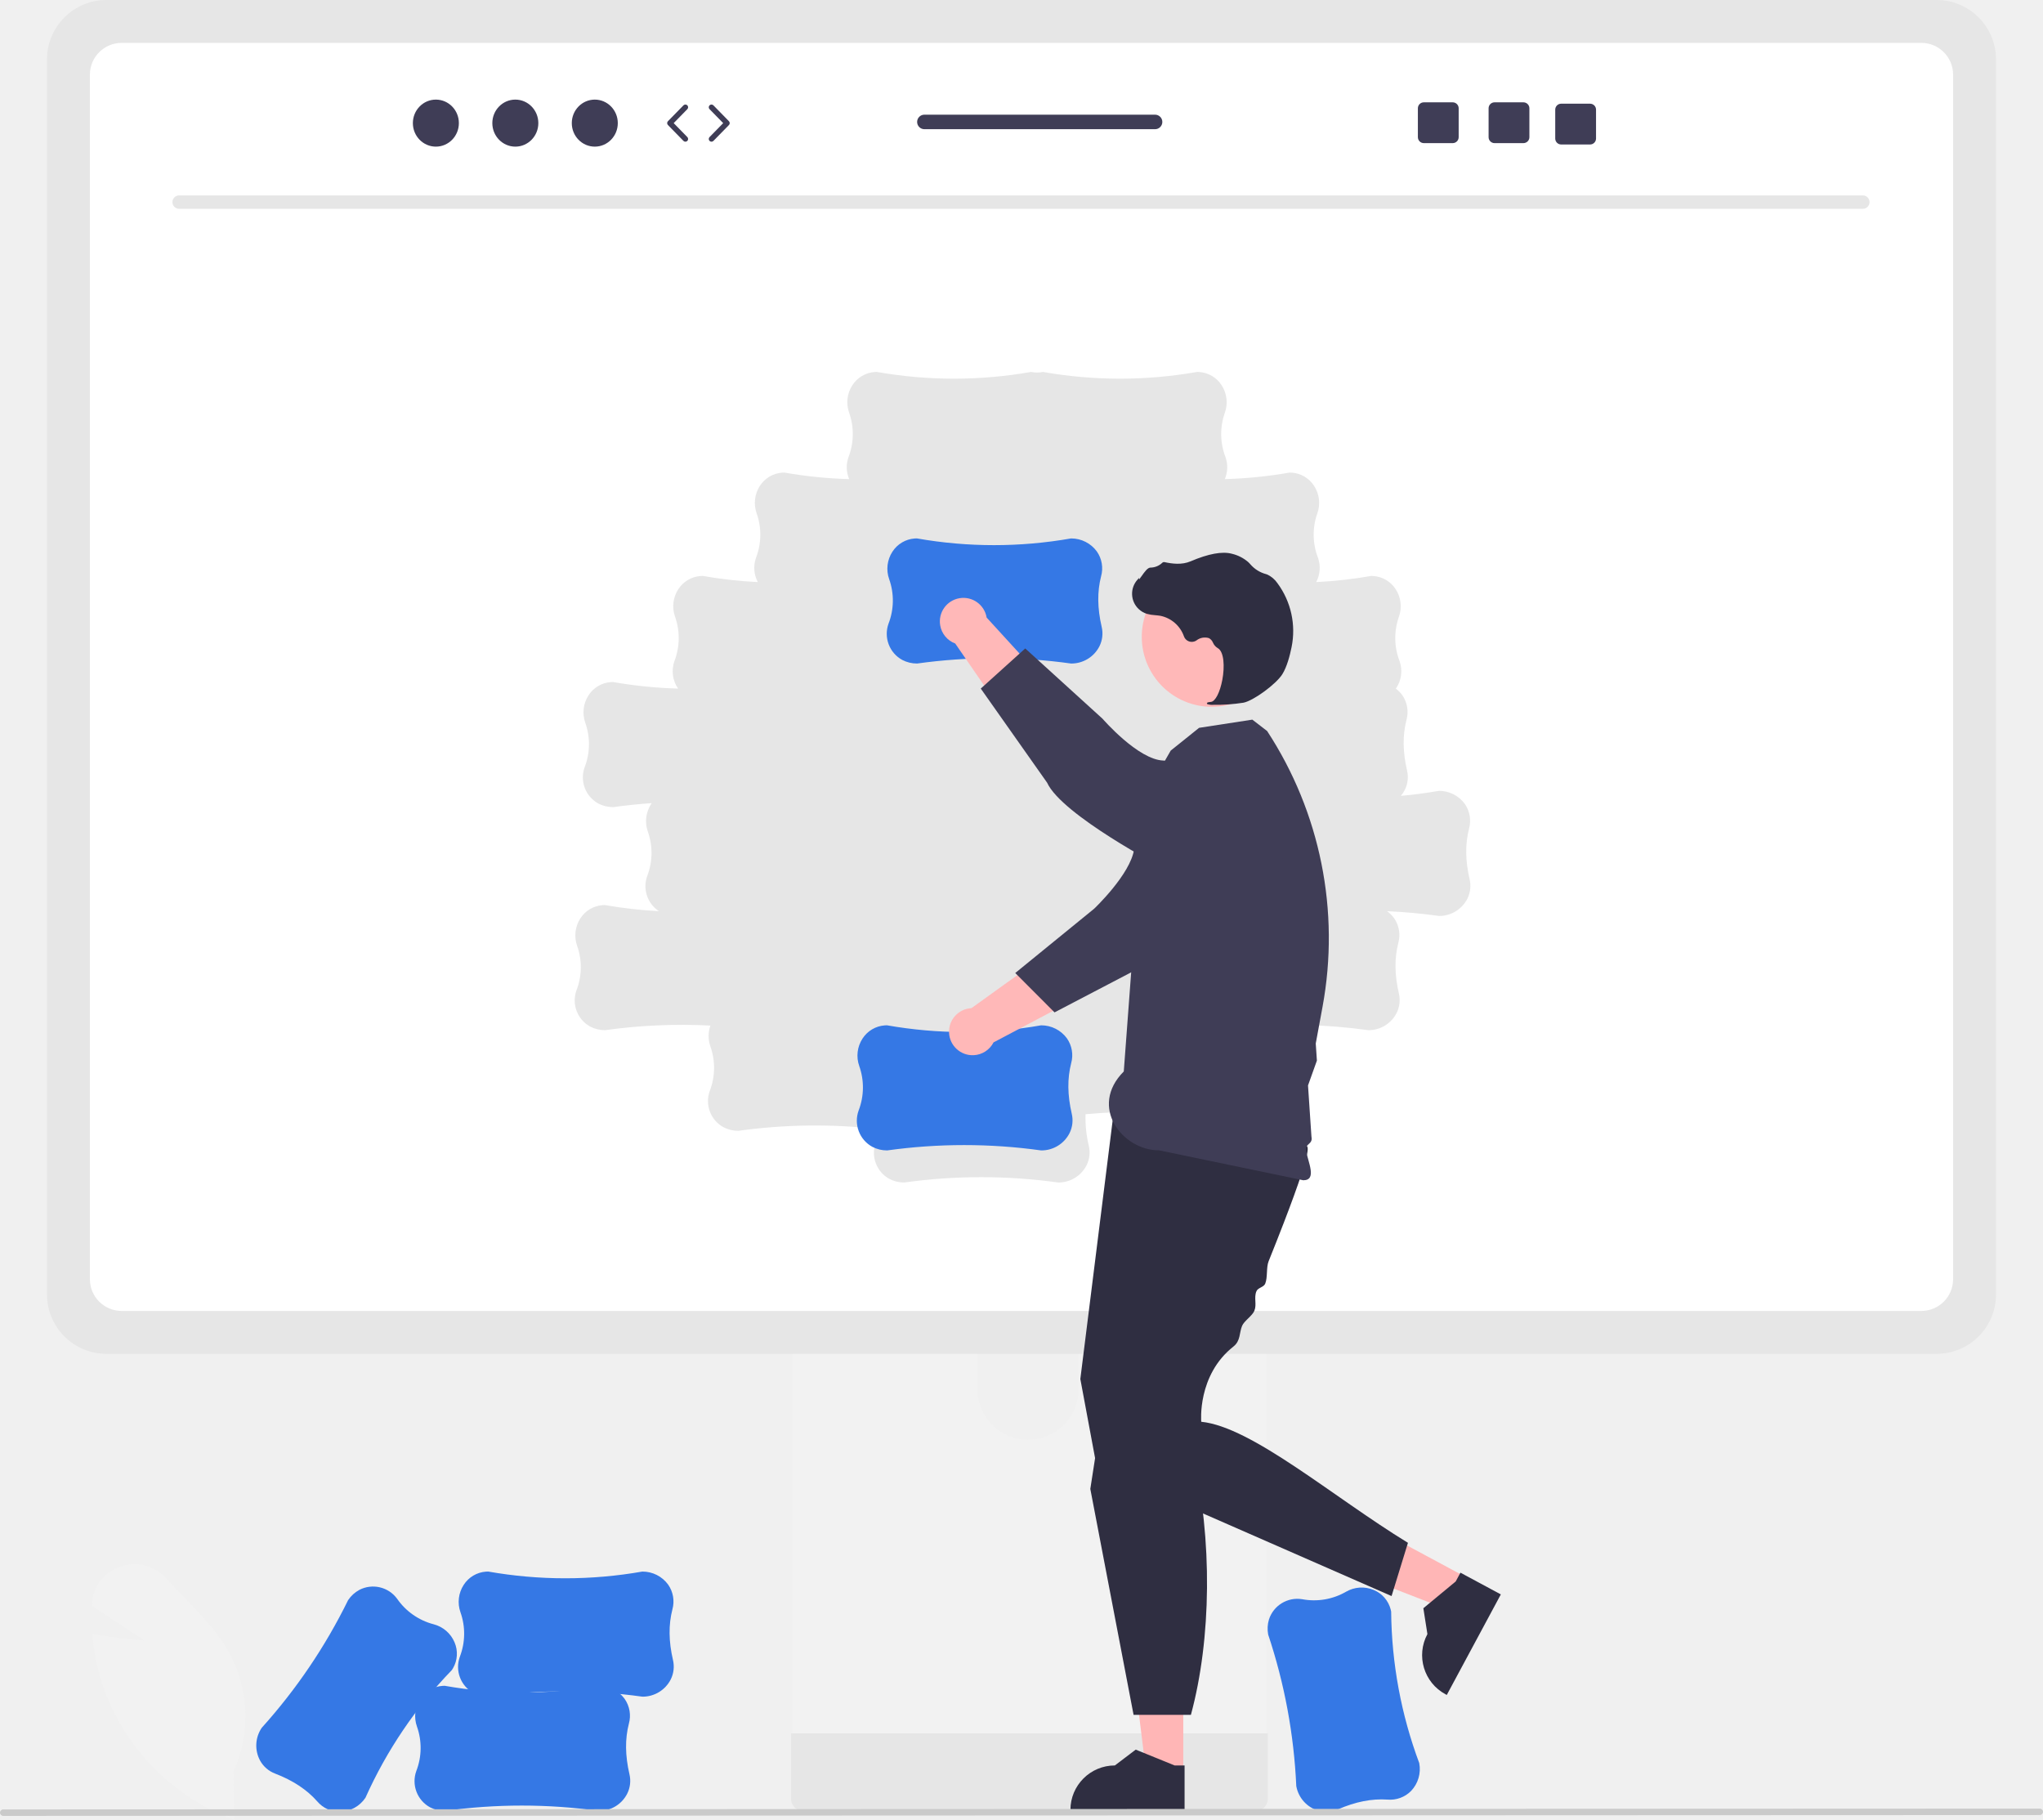
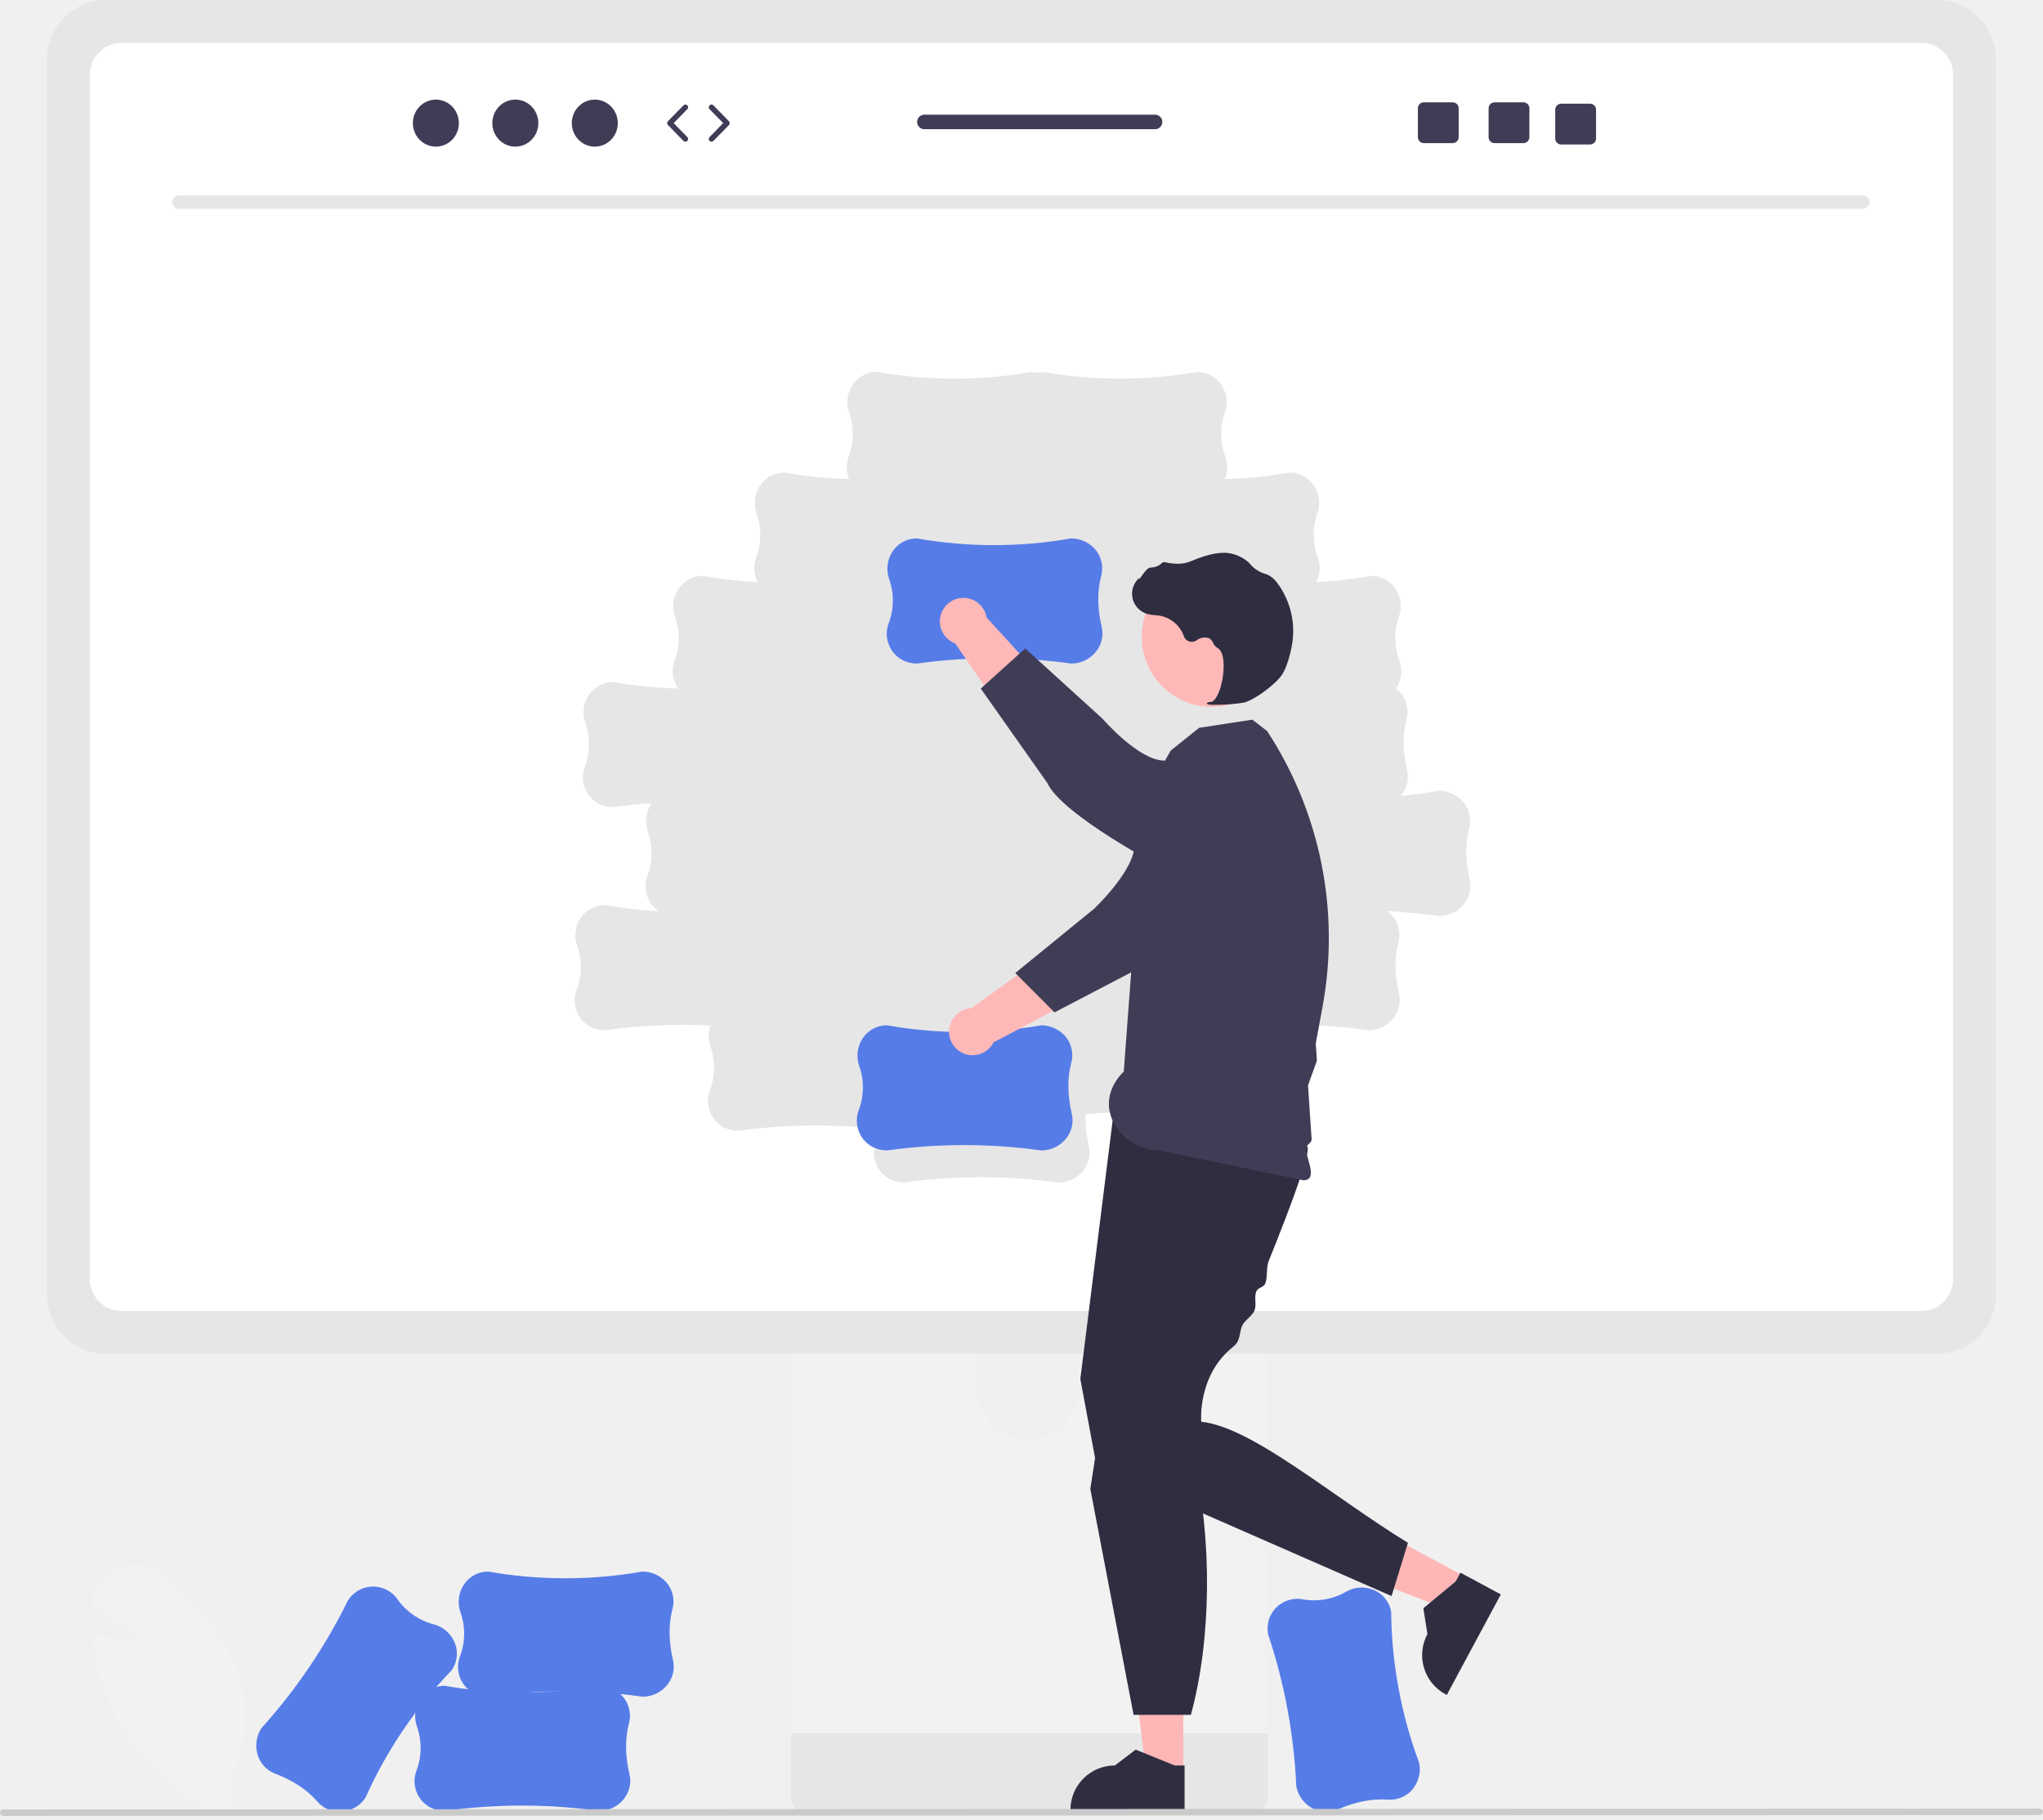
<svg xmlns="http://www.w3.org/2000/svg" width="751.119" height="669.03" viewBox="0 0 751.119 669.03">
  <path d="M86.152,669.03l-.654-.243c-22.143-8.352-39.491-26.021-47.436-48.313-2.153-6.195-3.516-12.637-4.059-19.173l-.053-.624,.616,.11c7.354,1.32,15.073,2.049,18.513,2.334l-19.296-12.769,.035-.663c.3-6.234,4.363-11.657,10.261-13.698,5.954-2.199,12.647-.554,16.904,4.154,1.918,2.082,3.947,4.178,5.908,6.205,6.74,6.965,13.709,14.168,18.116,22.671,6.627,13.101,6.987,28.494,.979,41.891l.168,18.118Z" fill="#f2f2f2" />
-   <path d="M476.589,656.657l-.008-.069c-.853-18.939-4.328-37.668-10.326-55.652l-.006-.03c-.35-1.847-.248-3.751,.296-5.55,1.675-5.157,6.87-8.314,12.219-7.426,5.525,1.038,11.24,.062,16.108-2.75,3.092-1.793,6.843-2.042,10.144-.671,3.113,1.269,5.441,3.936,6.278,7.191,.065,.256,.123,.515,.172,.778,.176,19.028,3.671,37.879,10.328,55.705l.004,.023c.696,3.681-.415,7.473-2.988,10.196-2.274,2.308-5.461,3.479-8.689,3.192-5.794-.395-11.754,.78-18.218,3.595-2.258,1.005-4.797,1.183-7.174,.504-4.203-1.232-7.352-4.727-8.141-9.035Z" fill="#3578e5" />
+   <path d="M476.589,656.657l-.008-.069c-.853-18.939-4.328-37.668-10.326-55.652l-.006-.03c-.35-1.847-.248-3.751,.296-5.55,1.675-5.157,6.87-8.314,12.219-7.426,5.525,1.038,11.24,.062,16.108-2.75,3.092-1.793,6.843-2.042,10.144-.671,3.113,1.269,5.441,3.936,6.278,7.191,.065,.256,.123,.515,.172,.778,.176,19.028,3.671,37.879,10.328,55.705l.004,.023c.696,3.681-.415,7.473-2.988,10.196-2.274,2.308-5.461,3.479-8.689,3.192-5.794-.395-11.754,.78-18.218,3.595-2.258,1.005-4.797,1.183-7.174,.504-4.203-1.232-7.352-4.727-8.141-9.035Z" fill="#567ce8" />
  <path d="M291.366,396.5v248.7h174.231v-248.7c.006-3.672-2.384-6.918-5.893-8.002-.805-.266-1.649-.397-2.498-.388h-157.426c-4.638-.009-8.405,3.744-8.414,8.382v.008Zm67.995,85.454c.095-10.272,8.498-18.523,18.77-18.428,10.139,.093,18.335,8.289,18.428,18.428v28.857c-.049,10.272-8.415,18.56-18.687,18.511-10.203-.048-18.463-8.308-18.511-18.511v-28.857Z" fill="#f2f2f2" />
  <path d="M290.833,637.246v23.983c.008,2.585,2.095,4.683,4.68,4.704h165.938c2.589-.013,4.681-2.115,4.68-4.704v-23.983h-175.298Z" fill="#e6e6e6" />
  <path d="M17.277,21.8V475.892c.01,12.049,9.775,21.815,21.824,21.824H712.018c12.049-.009,21.815-9.775,21.824-21.824V21.8c-.029-12.037-9.787-21.785-21.824-21.8H39.101c-12.037,.015-21.796,9.763-21.824,21.8Z" fill="#e6e6e6" />
  <path d="M706.404,15.762H44.715c-6.445,.014-11.663,5.243-11.664,11.688V470.29c.011,6.437,5.227,11.653,11.664,11.664H706.404c6.437-.011,11.653-5.227,11.664-11.664V27.45c-.001-6.445-5.218-11.674-11.664-11.688Zm-166.914,314.618c-1.978,3.907-5.989,6.366-10.368,6.356l-.069-.005c-6.343-.884-12.71-1.466-19.1-1.748,.992,.711,1.865,1.574,2.587,2.558,1.855,2.657,2.425,6.004,1.554,9.125-1.445,5.625-1.377,11.699,.211,18.568,.576,2.403,.288,4.933-.813,7.145-1.978,3.907-5.989,6.366-10.368,6.356l-.069-.005c-15.149-2.11-30.486-2.519-45.725-1.218-.06,.384-.136,.769-.235,1.154-1.445,5.625-1.377,11.699,.211,18.568,.576,2.403,.288,4.933-.813,7.145-1.978,3.907-5.989,6.366-10.368,6.356l-.069-.005c-15.558-2.166-31.313-2.537-46.955-1.106-.119,3.906,.287,7.811,1.206,11.61,.576,2.403,.288,4.933-.813,7.145-1.978,3.907-5.989,6.366-10.368,6.356l-.069-.005c-18.776-2.616-37.825-2.616-56.602,0h-.03c-1.88,.007-3.734-.44-5.403-1.304-4.765-2.588-6.921-8.271-5.072-13.368,.567-1.605,.989-3.257,1.26-4.938-17.208-1.983-34.597-1.779-51.754,.609h-.03c-1.88,.007-3.734-.44-5.403-1.304-4.765-2.588-6.921-8.271-5.072-13.368,2.029-5.243,2.112-11.04,.234-16.339-.885-2.485-.885-5.199-.001-7.684-12.934-.659-25.901-.091-38.728,1.695h-.03c-1.88,.007-3.734-.44-5.403-1.304-4.765-2.588-6.921-8.271-5.072-13.368,2.029-5.243,2.112-11.04,.234-16.339-1.199-3.367-.759-7.101,1.19-10.096,1.815-2.829,4.862-4.632,8.216-4.861,.264-.018,.528-.027,.796-.027,6.572,1.149,13.207,1.898,19.869,2.245-4.25-2.793-6.031-8.137-4.306-12.921,2.029-5.243,2.112-11.04,.234-16.339-1.199-3.367-.759-7.101,1.19-10.096,.084-.129,.183-.244,.271-.368-4.741,.327-9.471,.819-14.19,1.476h-.03c-1.88,.007-3.734-.44-5.403-1.304-4.765-2.588-6.921-8.271-5.072-13.368,2.029-5.243,2.112-11.04,.234-16.339-1.199-3.367-.759-7.101,1.19-10.096,1.815-2.829,4.862-4.632,8.216-4.861,.264-.018,.528-.027,.796-.027,7.902,1.383,15.895,2.188,23.914,2.407-2.046-2.949-2.548-6.701-1.35-10.084,2.029-5.243,2.112-11.04,.234-16.339-1.199-3.367-.759-7.101,1.19-10.096,1.815-2.829,4.862-4.632,8.216-4.861,.264-.018,.528-.027,.796-.027,6.687,1.169,13.44,1.925,20.22,2.264-1.457-2.758-1.695-5.999-.656-8.94,2.029-5.243,2.112-11.04,.234-16.339-1.199-3.367-.759-7.101,1.19-10.096,1.815-2.829,4.862-4.632,8.216-4.861,.264-.018,.528-.027,.796-.027,7.869,1.377,15.827,2.181,23.812,2.404-1.087-2.568-1.176-5.45-.248-8.081,2.029-5.243,2.112-11.04,.234-16.339-1.199-3.367-.759-7.101,1.19-10.096,1.815-2.829,4.862-4.632,8.216-4.861,.264-.018,.528-.027,.796-.027,18.741,3.299,37.913,3.301,56.654,.007h.023c1.446,.298,2.938,.298,4.385,0h.023c18.741,3.294,37.914,3.291,56.654-.007,.268,0,.532,.009,.796,.027,3.353,.229,6.401,2.032,8.216,4.861,1.95,2.996,2.39,6.729,1.19,10.096-1.878,5.299-1.794,11.096,.234,16.339,.927,2.63,.839,5.512-.248,8.081,7.985-.223,15.943-1.027,23.812-2.404,.268,0,.532,.009,.796,.027,3.353,.229,6.401,2.032,8.216,4.861,1.95,2.996,2.39,6.729,1.19,10.096-1.878,5.299-1.794,11.096,.234,16.339,1.038,2.941,.8,6.182-.656,8.94,6.78-.338,13.533-1.094,20.22-2.264,.268,0,.532,.009,.796,.027,3.353,.229,6.401,2.032,8.216,4.861,1.95,2.996,2.39,6.729,1.19,10.096-1.878,5.299-1.794,11.096,.234,16.339,1.201,3.391,.693,7.154-1.365,10.106,.893,.674,1.683,1.475,2.345,2.376,1.855,2.657,2.425,6.004,1.554,9.125-1.445,5.625-1.377,11.699,.211,18.568,.576,2.403,.288,4.933-.813,7.145-.403,.788-.894,1.527-1.463,2.204,4.681-.411,9.351-1.025,14.008-1.841h.023c3.746-.013,7.272,1.771,9.479,4.798,1.855,2.657,2.425,6.004,1.554,9.125-1.445,5.625-1.377,11.699,.211,18.568,.576,2.403,.288,4.933-.813,7.145Z" fill="#fff" />
  <path d="M684.942,76.765H65.802c-1.36-.03-2.438-1.157-2.408-2.516,.029-1.318,1.09-2.379,2.408-2.408H684.942c1.36,.03,2.438,1.157,2.408,2.516-.029,1.318-1.09,2.379-2.408,2.408Z" fill="#e6e6e6" />
-   <path d="M382.852,422.94l-.069-.005c-18.776-2.616-37.825-2.616-56.602,0h-.03c-1.88,.007-3.734-.44-5.403-1.304-4.765-2.588-6.921-8.271-5.072-13.368,2.029-5.243,2.112-11.04,.234-16.339-1.199-3.367-.759-7.101,1.19-10.096,1.815-2.829,4.862-4.632,8.216-4.861,.264-.018,.528-.027,.796-.027,18.741,3.299,37.913,3.301,56.654,.007h.023c3.746-.013,7.272,1.771,9.479,4.798,1.855,2.657,2.425,6.004,1.554,9.125-1.445,5.625-1.377,11.699,.211,18.568,.576,2.403,.288,4.933-.813,7.145-1.978,3.907-5.989,6.366-10.368,6.356Z" fill="#3578e5" />
+   <path d="M382.852,422.94l-.069-.005c-18.776-2.616-37.825-2.616-56.602,0h-.03c-1.88,.007-3.734-.44-5.403-1.304-4.765-2.588-6.921-8.271-5.072-13.368,2.029-5.243,2.112-11.04,.234-16.339-1.199-3.367-.759-7.101,1.19-10.096,1.815-2.829,4.862-4.632,8.216-4.861,.264-.018,.528-.027,.796-.027,18.741,3.299,37.913,3.301,56.654,.007h.023c3.746-.013,7.272,1.771,9.479,4.798,1.855,2.657,2.425,6.004,1.554,9.125-1.445,5.625-1.377,11.699,.211,18.568,.576,2.403,.288,4.933-.813,7.145-1.978,3.907-5.989,6.366-10.368,6.356Z" fill="#567ce8" />
  <path d="M440.595,324.893l-15.106-12.5c-11.328,5.937-28.564,29.642-28.564,29.642l-39.764,28.599c-4.775,.227-8.462,4.283-8.235,9.058s4.283,8.462,9.058,8.235c3.099-.148,5.882-1.942,7.295-4.705l54.028-28.55,21.288-29.779Z" fill="#ffb8b8" />
  <path d="M466.08,277.317h0c8.719,7.384,9.801,20.437,2.417,29.156-.827,.977-1.744,1.875-2.737,2.683l-9.606,7.809s-23.961,34.493-36.433,38.495l-32.019,16.728-14.438-14.475,29.019-23.649s13.347-12.624,14.683-21.866c.818-5.66,10.397-21.076,19.998-32.511,7.369-8.693,20.389-9.766,29.082-2.397l.033,.028Z" fill="#3f3d56" />
  <polygon points="435.037 651.672 421.39 651.671 414.898 599.031 435.04 599.032 435.037 651.672" fill="#ffb6b6" />
  <path d="M435.517,665.908l-41.967-.002v-.531c.001-9.021,7.314-16.334,16.335-16.334h.001l7.666-5.816,14.303,5.817,3.663,0-.001,16.866Z" fill="#2f2e41" />
  <polygon points="539.021 579.842 532.558 591.861 483.12 572.653 492.659 554.913 539.021 579.842" fill="#ffb6b6" />
  <path d="M551.788,586.16l-19.874,36.963-.467-.251c-7.945-4.272-10.923-14.176-6.652-22.122l0-.001-1.492-9.506,11.896-9.843,1.735-3.227,14.855,7.987Z" fill="#2f2e41" />
  <path d="M409.235,410.61l-12.045,96.36,6.022,32.306,108.405,47.492,6.022-19.573c-27.71-16.956-57.331-42.617-75.995-44.503,0,0-1.548-17.1,11.823-27.654,2.698-2.129,2.107-5.01,3.198-7.621,.75-1.796,3.735-3.666,4.499-5.508,.991-2.387-.235-4.759,.761-7.185,.56-1.364,2.683-1.45,3.239-2.815,.949-2.329,.328-5.934,1.253-8.235,1.977-4.916,3.877-9.723,5.612-14.23,5.401-14.028,9.202-25.142,8.722-27.542-1.506-7.528-71.517-11.292-71.517-11.292Z" fill="#2f2e41" />
  <path d="M407.16,506.691l-6.301,40.693,15.904,83.046h21.079c7.573-27.904,7.963-64.578,.753-95.607l-31.434-28.133Z" fill="#2f2e41" />
  <path d="M420.703,292.878l9.717-16.932,10.433-8.37,19.573-3.011,5.438,4.181h0c19.57,29.91,26.868,66.209,20.378,101.358l-1.528,8.274-.97,5.252,.42,6.278-3.266,9.139,.449,6.692,.24,3.574,.241,3.587,.336,5.007c.602,2.858-2.429,2.481-2,5,.753,4.424,4.128,10.979-1,11l-53-11c-13.464,.055-26-16-13-29l7.538-101.03Z" fill="#3f3d56" />
  <circle cx="445.511" cy="234.112" r="25.737" fill="#ffb8b8" />
  <path d="M445.947,259.117c3.766,.059,7.53-.204,11.251-.786,3.688-.75,11.939-6.796,14.239-10.435h0c1.709-2.703,2.802-6.925,3.418-9.99,1.677-8.203-.202-16.732-5.171-23.47-.944-1.394-2.248-2.506-3.773-3.22-.135-.053-.274-.1-.415-.14-2.222-.585-4.218-1.82-5.733-3.547-.294-.349-.612-.677-.953-.981-1.712-1.445-3.741-2.464-5.923-2.974-3.521-.942-8.616-.007-15.144,2.783-3.28,1.402-6.866,.894-9.625,.296-.315-.061-.638,.05-.85,.291-1.174,1.102-2.721,1.719-4.332,1.727-.986,.043-2.021,1.409-3.272,3.19-.284,.404-.615,.876-.854,1.163l-.032-.551-.558,.615c-2.87,3.163-2.632,8.054,.531,10.924,.85,.771,1.861,1.344,2.96,1.676,.992,.264,2.008,.426,3.033,.483,.621,.056,1.263,.114,1.878,.22,4.018,.823,7.308,3.696,8.665,7.567,.568,1.585,2.314,2.41,3.9,1.841,.249-.089,.485-.211,.703-.361,1.301-1.013,3.016-1.326,4.591-.836,.671,.373,1.192,.965,1.478,1.677,.347,.793,.923,1.465,1.654,1.93,2.499,1.289,2.672,6.997,1.774,11.756-.865,4.587-2.576,7.905-4.159,8.069-1.219,.126-1.359,.213-1.447,.428l-.079,.193,.137,.181c.673,.244,1.391,.34,2.105,.281Z" fill="#2f2e41" />
-   <path d="M393.852,243.94l-.069-.005c-18.776-2.616-37.825-2.616-56.602,0h-.03c-1.88,.007-3.734-.44-5.403-1.304-4.765-2.588-6.921-8.271-5.072-13.368,2.029-5.243,2.112-11.04,.234-16.339-1.199-3.367-.759-7.101,1.19-10.096,1.815-2.829,4.862-4.632,8.216-4.861,.264-.018,.528-.027,.796-.027,18.741,3.299,37.913,3.301,56.654,.007h.023c3.746-.013,7.272,1.771,9.479,4.798,1.855,2.657,2.425,6.004,1.554,9.125-1.445,5.625-1.377,11.699,.211,18.568,.576,2.403,.288,4.933-.813,7.145-1.978,3.907-5.989,6.366-10.368,6.356Z" fill="#3578e5" />
+   <path d="M393.852,243.94l-.069-.005c-18.776-2.616-37.825-2.616-56.602,0h-.03c-1.88,.007-3.734-.44-5.403-1.304-4.765-2.588-6.921-8.271-5.072-13.368,2.029-5.243,2.112-11.04,.234-16.339-1.199-3.367-.759-7.101,1.19-10.096,1.815-2.829,4.862-4.632,8.216-4.861,.264-.018,.528-.027,.796-.027,18.741,3.299,37.913,3.301,56.654,.007h.023c3.746-.013,7.272,1.771,9.479,4.798,1.855,2.657,2.425,6.004,1.554,9.125-1.445,5.625-1.377,11.699,.211,18.568,.576,2.403,.288,4.933-.813,7.145-1.978,3.907-5.989,6.366-10.368,6.356Z" fill="#567ce8" />
  <path d="M417.919,304.556l10.65-16.463c-7.22-10.556-32.777-24.905-32.777-24.905l-33.05-36.149c-.784-4.716-5.243-7.904-9.959-7.12-4.716,.784-7.904,5.243-7.12,9.959,.509,3.061,2.616,5.615,5.525,6.695l34.668,50.321,32.062,17.662Z" fill="#ffb8b8" />
  <path d="M468.148,324.307h0c-6.314,9.522-19.152,12.122-28.673,5.807-1.067-.708-2.066-1.513-2.984-2.405l-8.878-8.628s-37.215-19.432-42.647-31.351l-24.384-34.587,16.35-14.749,28.419,25.834s13.084,15.13,22.418,15.377c5.716,.151,22.147,7.863,34.625,16.062,9.494,6.303,12.082,19.108,5.779,28.603l-.024,.036Z" fill="#3f3d56" />
-   <path d="M220.238,665.759l-.069-.005c-18.776-2.616-37.825-2.616-56.602,0h-.03c-1.88,.007-3.734-.44-5.403-1.304-4.765-2.588-6.921-8.271-5.072-13.368,2.029-5.243,2.112-11.04,.234-16.339-1.199-3.367-.759-7.101,1.19-10.096,1.815-2.829,4.862-4.632,8.216-4.861,.264-.018,.528-.027,.796-.027,18.741,3.299,37.913,3.301,56.654,.007h.023c3.746-.013,7.272,1.771,9.479,4.798,1.855,2.657,2.425,6.004,1.554,9.125-1.445,5.625-1.377,11.699,.211,18.568,.576,2.403,.288,4.933-.813,7.145-1.978,3.907-5.989,6.366-10.368,6.356Z" fill="#3578e5" />
-   <path d="M236.238,623.759l-.069-.005c-18.776-2.616-37.825-2.616-56.602,0h-.03c-1.88,.007-3.734-.44-5.403-1.304-4.765-2.588-6.921-8.271-5.072-13.368,2.029-5.243,2.112-11.04,.234-16.339-1.199-3.367-.759-7.101,1.19-10.096,1.815-2.829,4.862-4.632,8.216-4.861,.264-.018,.528-.027,.796-.027,18.741,3.299,37.913,3.301,56.654,.007h.023c3.746-.013,7.272,1.771,9.479,4.798,1.855,2.657,2.425,6.004,1.554,9.125-1.445,5.625-1.377,11.699,.211,18.568,.576,2.403,.288,4.933-.813,7.145-1.978,3.907-5.989,6.366-10.368,6.356Z" fill="#3578e5" />
-   <path d="M96.225,635.208l.043-.055c12.688-14.086,23.361-29.864,31.715-46.882l.017-.025c1.047-1.561,2.457-2.846,4.107-3.745,4.813-2.497,10.729-1.098,13.915,3.289,3.206,4.618,7.961,7.935,13.402,9.349,3.461,.893,6.307,3.35,7.695,6.643,1.326,3.089,1.112,6.623-.577,9.529-.133,.228-.274,.453-.424,.674-13.233,13.674-23.978,29.553-31.751,46.921l-.013,.019c-2.088,3.11-5.542,5.031-9.285,5.163-3.24,.047-6.332-1.356-8.429-3.826-3.849-4.349-8.918-7.696-15.498-10.23-2.313-.87-4.247-2.525-5.462-4.677-2.128-3.827-1.917-8.528,.545-12.149Z" fill="#3578e5" />
+   <path d="M220.238,665.759l-.069-.005c-18.776-2.616-37.825-2.616-56.602,0h-.03c-1.88,.007-3.734-.44-5.403-1.304-4.765-2.588-6.921-8.271-5.072-13.368,2.029-5.243,2.112-11.04,.234-16.339-1.199-3.367-.759-7.101,1.19-10.096,1.815-2.829,4.862-4.632,8.216-4.861,.264-.018,.528-.027,.796-.027,18.741,3.299,37.913,3.301,56.654,.007h.023c3.746-.013,7.272,1.771,9.479,4.798,1.855,2.657,2.425,6.004,1.554,9.125-1.445,5.625-1.377,11.699,.211,18.568,.576,2.403,.288,4.933-.813,7.145-1.978,3.907-5.989,6.366-10.368,6.356Z" fill="#567ce8" />
+   <path d="M236.238,623.759l-.069-.005c-18.776-2.616-37.825-2.616-56.602,0h-.03c-1.88,.007-3.734-.44-5.403-1.304-4.765-2.588-6.921-8.271-5.072-13.368,2.029-5.243,2.112-11.04,.234-16.339-1.199-3.367-.759-7.101,1.19-10.096,1.815-2.829,4.862-4.632,8.216-4.861,.264-.018,.528-.027,.796-.027,18.741,3.299,37.913,3.301,56.654,.007h.023c3.746-.013,7.272,1.771,9.479,4.798,1.855,2.657,2.425,6.004,1.554,9.125-1.445,5.625-1.377,11.699,.211,18.568,.576,2.403,.288,4.933-.813,7.145-1.978,3.907-5.989,6.366-10.368,6.356Z" fill="#567ce8" />
+   <path d="M96.225,635.208l.043-.055c12.688-14.086,23.361-29.864,31.715-46.882l.017-.025c1.047-1.561,2.457-2.846,4.107-3.745,4.813-2.497,10.729-1.098,13.915,3.289,3.206,4.618,7.961,7.935,13.402,9.349,3.461,.893,6.307,3.35,7.695,6.643,1.326,3.089,1.112,6.623-.577,9.529-.133,.228-.274,.453-.424,.674-13.233,13.674-23.978,29.553-31.751,46.921l-.013,.019c-2.088,3.11-5.542,5.031-9.285,5.163-3.24,.047-6.332-1.356-8.429-3.826-3.849-4.349-8.918-7.696-15.498-10.23-2.313-.87-4.247-2.525-5.462-4.677-2.128-3.827-1.917-8.528,.545-12.149Z" fill="#567ce8" />
  <path d="M749.934,667.284l-748.75,.307c-.658-.003-1.188-.539-1.184-1.197,.003-.653,.532-1.181,1.184-1.184l748.75-.307c.658,.003,1.188,.539,1.184,1.197-.003,.653-.532,1.181-1.184,1.184Z" fill="#cacaca" />
  <g>
    <ellipse cx="160.251" cy="45.263" rx="8.457" ry="8.645" fill="#3f3d56" />
    <ellipse cx="189.465" cy="45.263" rx="8.457" ry="8.645" fill="#3f3d56" />
    <ellipse cx="218.679" cy="45.263" rx="8.457" ry="8.645" fill="#3f3d56" />
    <path d="M251.99,52.096c-.26,0-.519-.101-.715-.301l-5.706-5.833c-.38-.389-.38-1.01,0-1.398l5.706-5.833c.387-.395,1.021-.401,1.414-.016,.395,.386,.402,1.02,.016,1.414l-5.022,5.133,5.022,5.134c.386,.395,.379,1.028-.016,1.414-.194,.19-.447,.285-.699,.285Z" fill="#3f3d56" />
    <path d="M261.579,52.096c-.252,0-.505-.095-.699-.285-.395-.386-.402-1.019-.016-1.414l5.021-5.134-5.021-5.133c-.386-.395-.379-1.028,.016-1.414,.394-.387,1.028-.379,1.414,.016l5.706,5.833c.38,.389,.38,1.01,0,1.398l-5.706,5.833c-.196,.2-.455,.301-.715,.301Z" fill="#3f3d56" />
    <path d="M560.089,37.619h-10.61c-1.21,0-2.19,.98-2.19,2.19v10.62c0,1.21,.98,2.19,2.19,2.19h10.61c1.21,0,2.2-.98,2.2-2.19v-10.62c0-1.21-.99-2.19-2.2-2.19Z" fill="#3f3d56" />
    <path d="M534.089,37.619h-10.61c-1.21,0-2.19,.98-2.19,2.19v10.62c0,1.21,.98,2.19,2.19,2.19h10.61c1.21,0,2.2-.98,2.2-2.19v-10.62c0-1.21-.99-2.19-2.2-2.19Z" fill="#3f3d56" />
    <path d="M584.589,38.119h-10.61c-1.21,0-2.19,.98-2.19,2.19v10.62c0,1.21,.98,2.19,2.19,2.19h10.61c1.21,0,2.2-.98,2.2-2.19v-10.62c0-1.21-.99-2.19-2.2-2.19Z" fill="#3f3d56" />
    <path d="M424.667,42.159h-84.81c-1.48,0-2.67,1.2-2.67,2.67s1.19,2.67,2.67,2.67h84.81c1.47,0,2.67-1.2,2.67-2.67s-1.2-2.67-2.67-2.67Z" fill="#3f3d56" />
  </g>
</svg>
